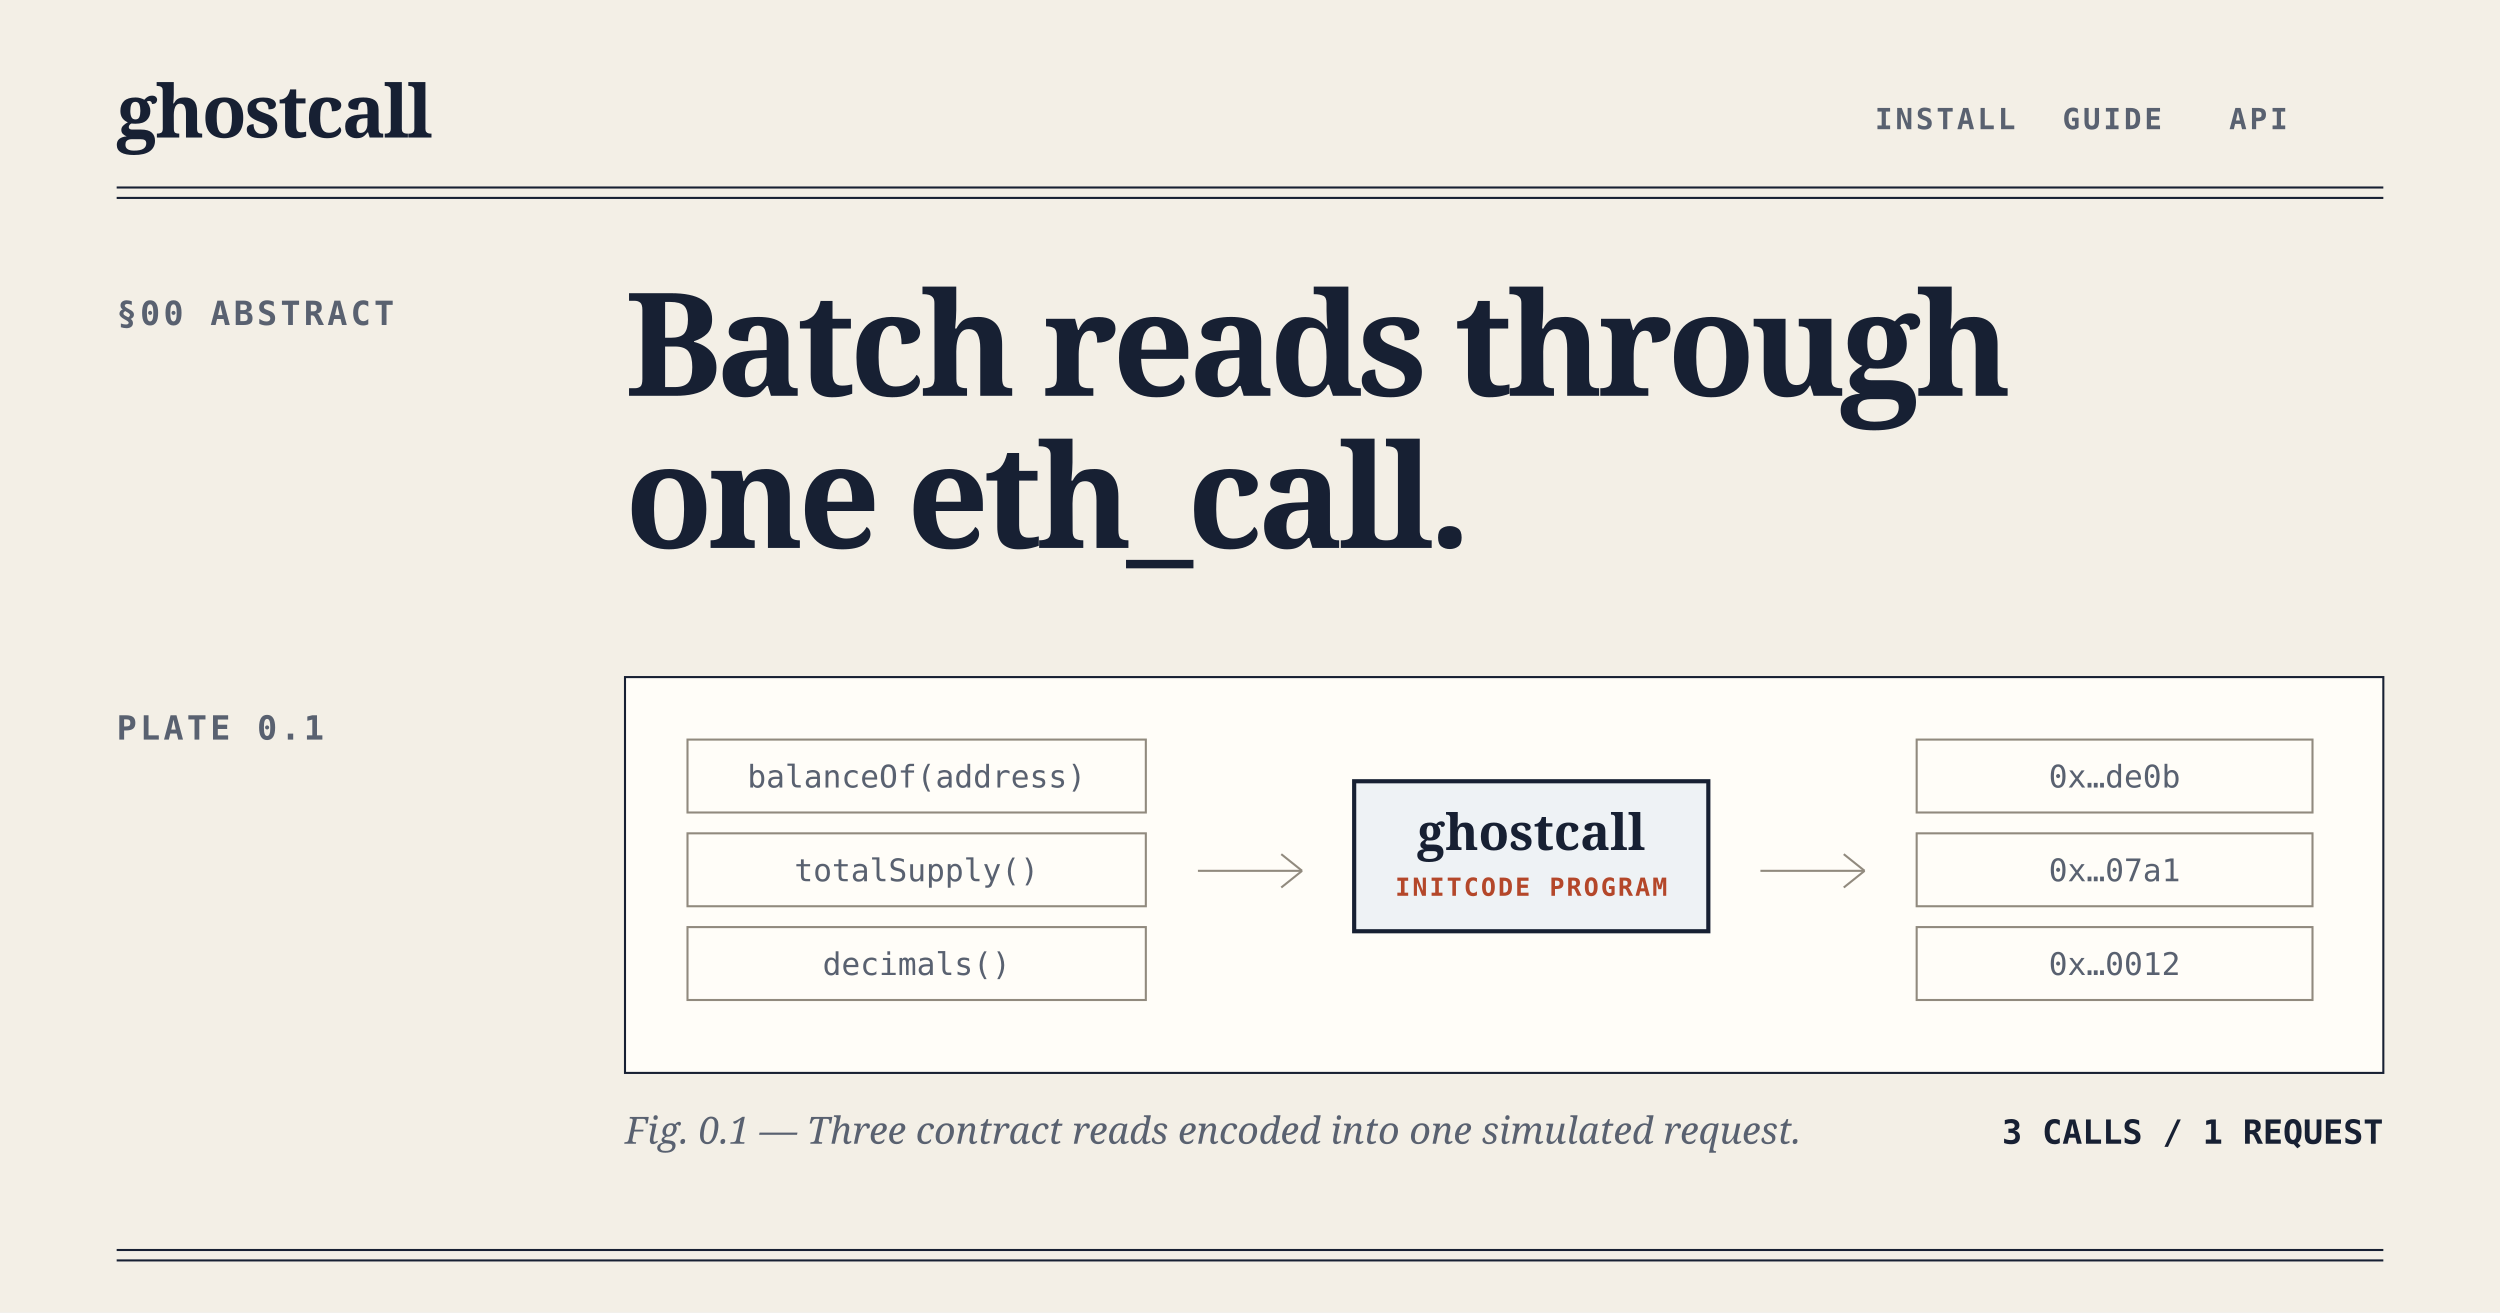
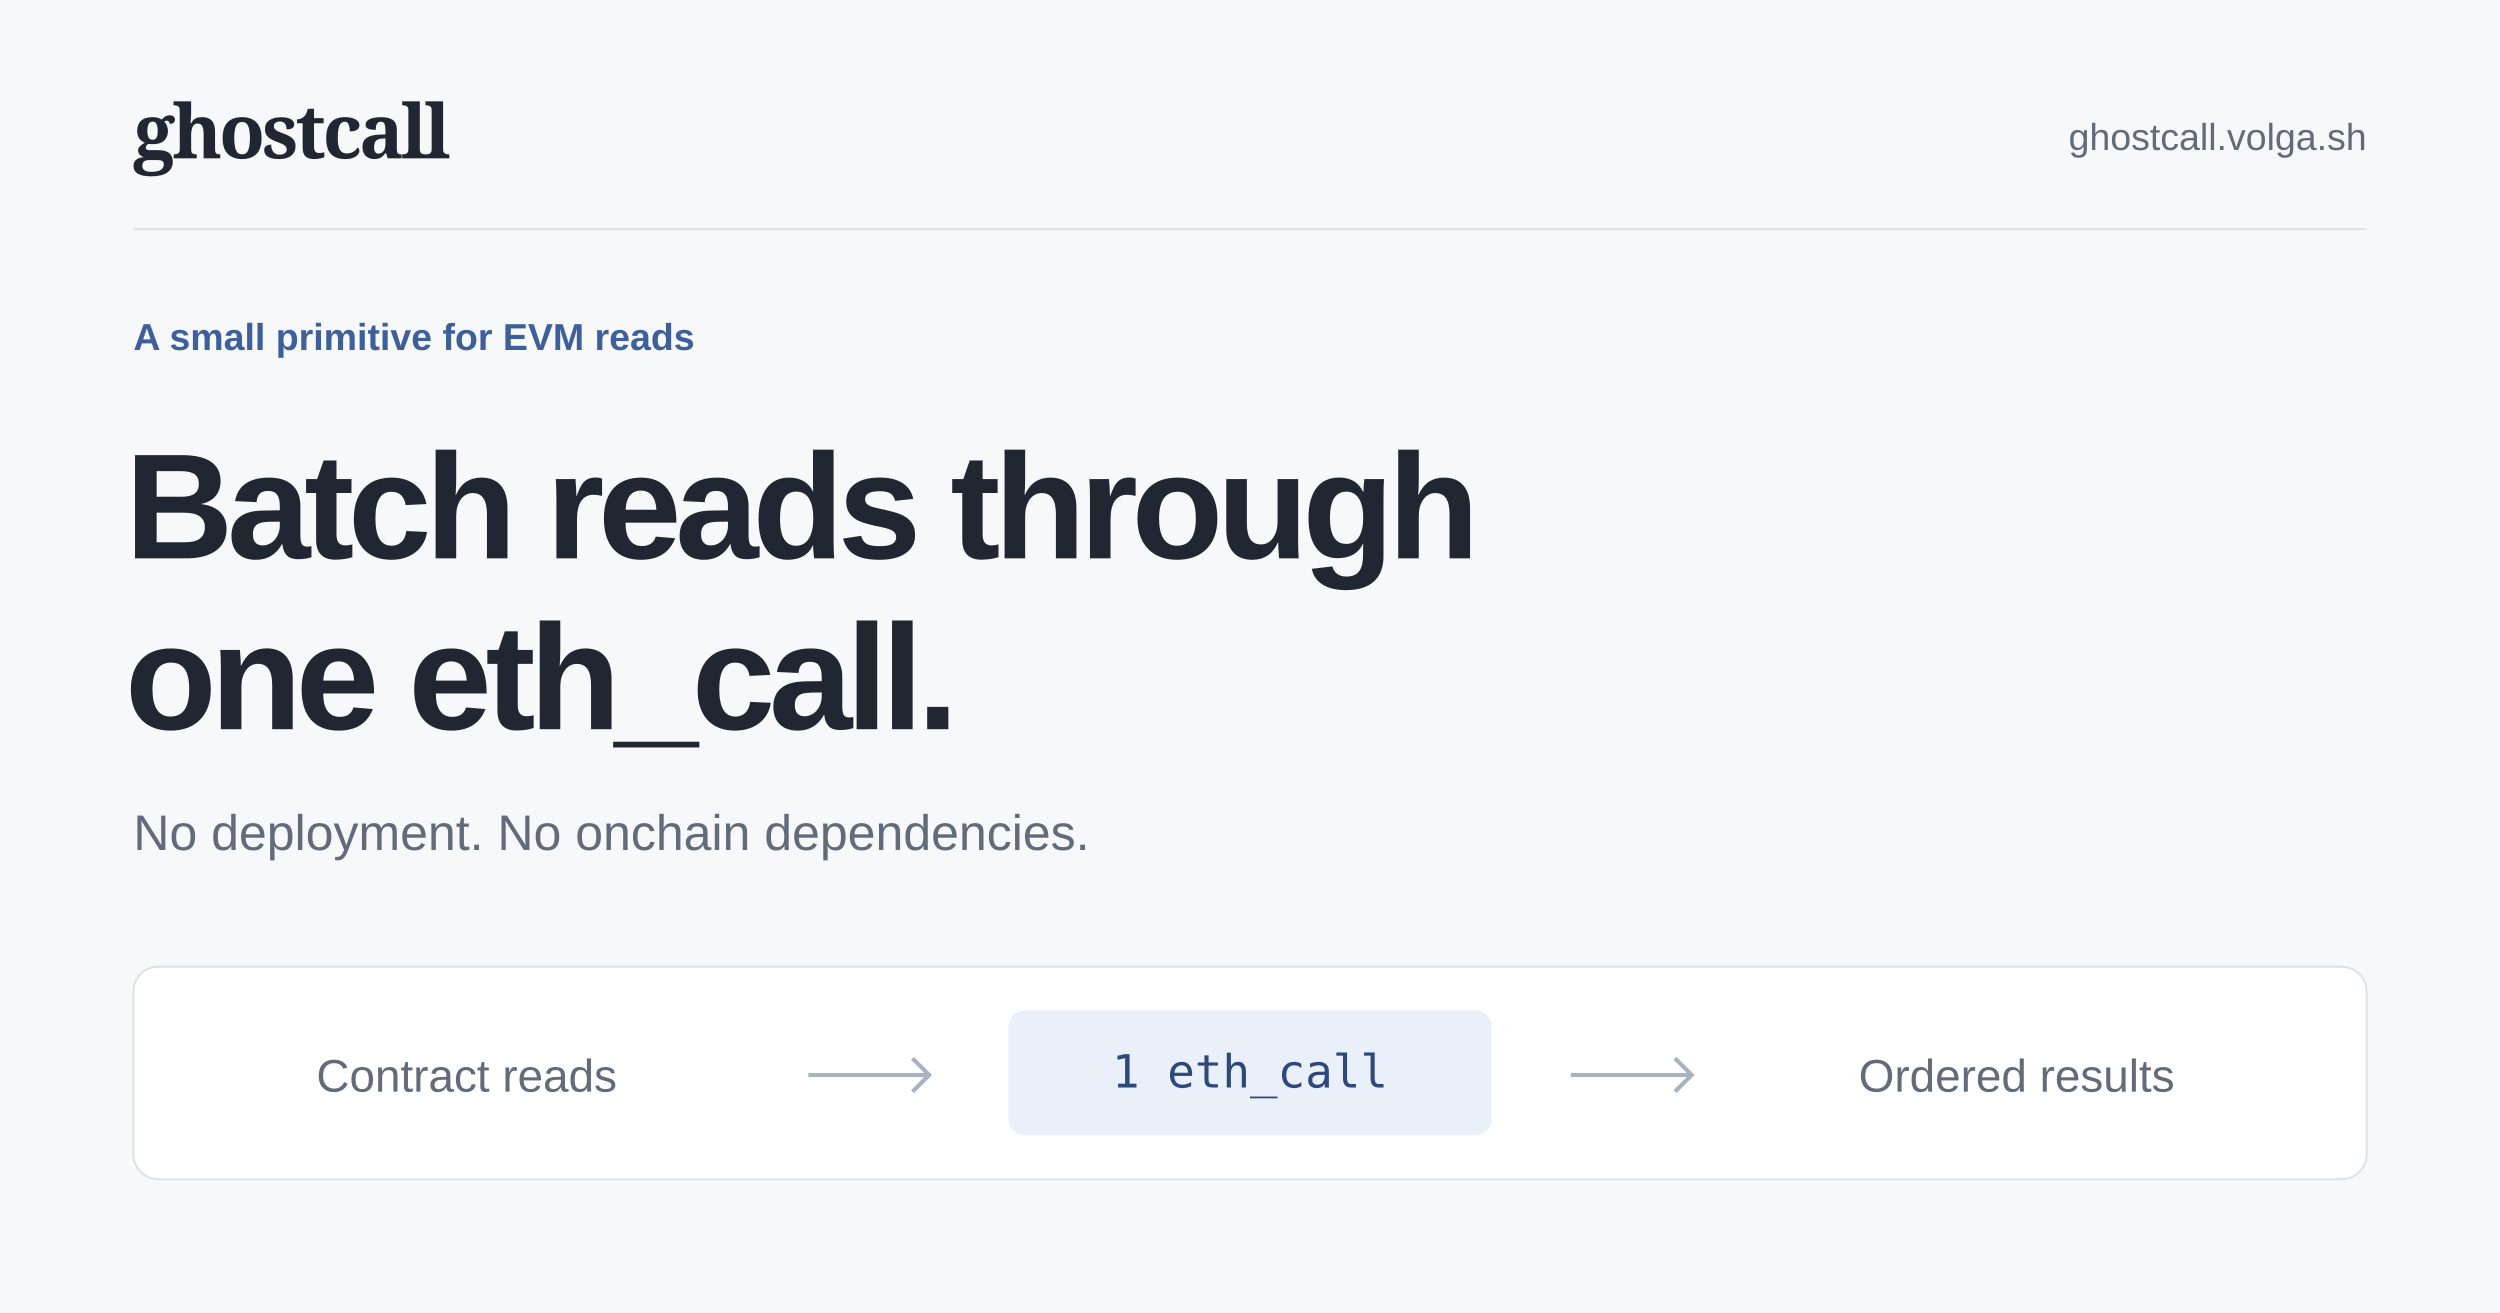
<svg xmlns="http://www.w3.org/2000/svg" width="1200" height="630" viewBox="0 0 1200 630">
-   <rect width="1200" height="630" fill="#f3efe6" />
-   <text x="56" y="66" fill="#172033" font-family="Georgia, serif" font-size="35" font-weight="700" letter-spacing="-1">
- 		ghostcall
- 	</text>
-   <g fill="#596170" font-family="Menlo, Consolas, monospace" font-size="14" font-weight="600" letter-spacing="1.4">
-     <text x="900" y="62">INSTALL</text>
-     <text x="990" y="62">GUIDE</text>
-     <text x="1070" y="62">API</text>
+   <rect width="1200" height="630" fill="#f7f8fa" />
+   <text x="64" y="76" fill="#202632" font-family="Georgia, serif" font-size="36" font-weight="700" letter-spacing="-1.5">ghostcall</text>
+   <text x="1136" y="72" fill="#626b7a" font-family="Arial, sans-serif" font-size="18" text-anchor="end">ghostcall.volga.sh</text>
+   <path d="M64 110H1136" stroke="#dde2e8" />
+   <text x="64" y="168" fill="#3d5f9a" font-family="Arial, sans-serif" font-size="18" font-weight="600">A small primitive for EVM reads</text>
+   <g fill="#202632" font-family="Arial, sans-serif" font-size="72" font-weight="700" letter-spacing="-3">
+     <text x="60" y="268">Batch reads through</text>
+     <text x="60" y="350">one eth_call.</text>
  </g>
-   <path d="M56 90H1144" stroke="#172033" />
-   <path d="M56 95H1144" stroke="#172033" />
-   <g fill="#596170" font-family="Menlo, Consolas, monospace" font-size="16" font-weight="600" letter-spacing="1.6">
-     <text x="56" y="156">§00 ABSTRACT</text>
-   </g>
-   <text x="300" y="190" fill="#172033" font-family="Georgia, serif" font-size="69" font-weight="600" letter-spacing="-2.6">
- 		Batch reads through
- 	</text>
-   <text x="300" y="263" fill="#172033" font-family="Georgia, serif" font-size="69" font-weight="600" letter-spacing="-2.6">
- 		one eth_call.
- 	</text>
-   <g fill="#596170" font-family="Menlo, Consolas, monospace" font-size="16" font-weight="600" letter-spacing="1.6">
-     <text x="56" y="355">PLATE 0.1</text>
-   </g>
-   <rect x="300" y="325" width="844" height="190" fill="#fffdf8" stroke="#172033" />
-   <g fill="none" stroke="#918a7e" font-family="Menlo, Consolas, monospace" font-size="15" font-weight="500">
-     <rect x="330" y="355" width="220" height="35" />
-     <rect x="330" y="400" width="220" height="35" />
-     <rect x="330" y="445" width="220" height="35" />
-   </g>
-   <g fill="#596170" font-family="Menlo, Consolas, monospace" font-size="15" font-weight="500" text-anchor="middle">
-     <text x="440" y="378">balanceOf(address)</text>
-     <text x="440" y="423">totalSupply()</text>
-     <text x="440" y="468">decimals()</text>
-   </g>
-   <path d="M575 418H625" stroke="#918a7e" />
-   <path d="m625 418-10-8m10 8-10 8" fill="none" stroke="#918a7e" />
-   <rect x="650" y="375" width="170" height="72" fill="#eef2f5" stroke="#172033" stroke-width="2" />
-   <text x="735" y="408" fill="#172033" font-family="Georgia, serif" font-size="24" font-weight="600" text-anchor="middle">
- 		ghostcall
- 	</text>
-   <text x="735" y="430" fill="#b4472a" font-family="Menlo, Consolas, monospace" font-size="12" font-weight="600" letter-spacing="1" text-anchor="middle">
- 		INITCODE PROGRAM
- 	</text>
-   <path d="M845 418H895" stroke="#918a7e" />
-   <path d="m895 418-10-8m10 8-10 8" fill="none" stroke="#918a7e" />
-   <g fill="none" stroke="#918a7e">
-     <rect x="920" y="355" width="190" height="35" />
-     <rect x="920" y="400" width="190" height="35" />
-     <rect x="920" y="445" width="190" height="35" />
-   </g>
-   <g fill="#596170" font-family="Menlo, Consolas, monospace" font-size="15" font-weight="500" text-anchor="middle">
-     <text x="1015" y="378">0x…de0b</text>
-     <text x="1015" y="423">0x…07a1</text>
-     <text x="1015" y="468">0x…0012</text>
-   </g>
-   <text x="300" y="549" fill="#596170" font-family="Georgia, serif" font-size="18" font-style="italic">
- 		Fig. 0.1 — Three contract reads encoded into one simulated request.
- 	</text>
-   <text x="1144" y="549" fill="#172033" font-family="Menlo, Consolas, monospace" font-size="16" font-weight="600" text-anchor="end">
- 		3 CALLS / 1 REQUEST
- 	</text>
-   <path d="M56 600H1144" stroke="#172033" />
-   <path d="M56 605H1144" stroke="#172033" />
+   <text x="64" y="408" fill="#626b7a" font-family="Arial, sans-serif" font-size="24">No deployment. No onchain dependencies.</text>
+   <rect x="64" y="464" width="1072" height="102" rx="12" fill="#ffffff" stroke="#dde2e8" />
+   <text x="224" y="524" fill="#626b7a" font-family="Arial, sans-serif" font-size="22" text-anchor="middle">Contract reads</text>
+   <path d="M388 516h58m-8-8 8 8-8 8" fill="none" stroke="#a8b2c1" stroke-width="2" />
+   <rect x="484" y="485" width="232" height="60" rx="8" fill="#eaf0fa" />
+   <text x="600" y="522" fill="#2d497c" font-family="Menlo, Consolas, monospace" font-size="22" text-anchor="middle">1 eth_call</text>
+   <path d="M754 516h58m-8-8 8 8-8 8" fill="none" stroke="#a8b2c1" stroke-width="2" />
+   <text x="968" y="524" fill="#626b7a" font-family="Arial, sans-serif" font-size="22" text-anchor="middle">Ordered results</text>
</svg>
